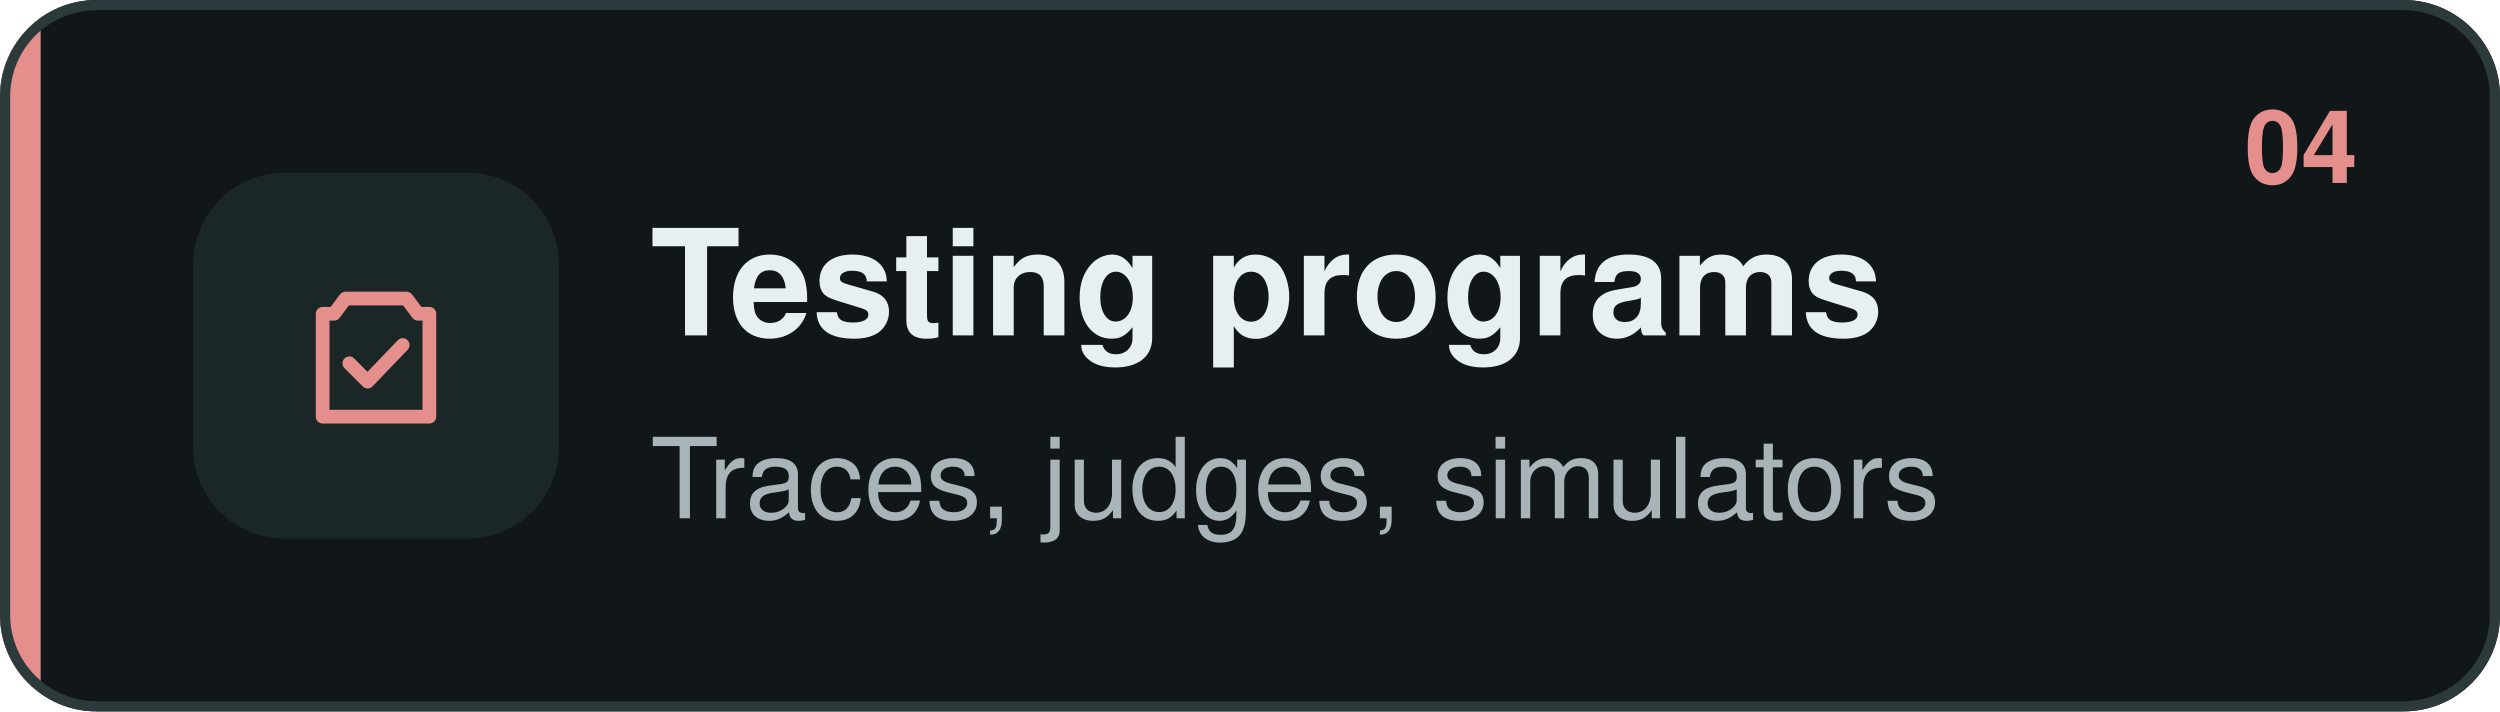
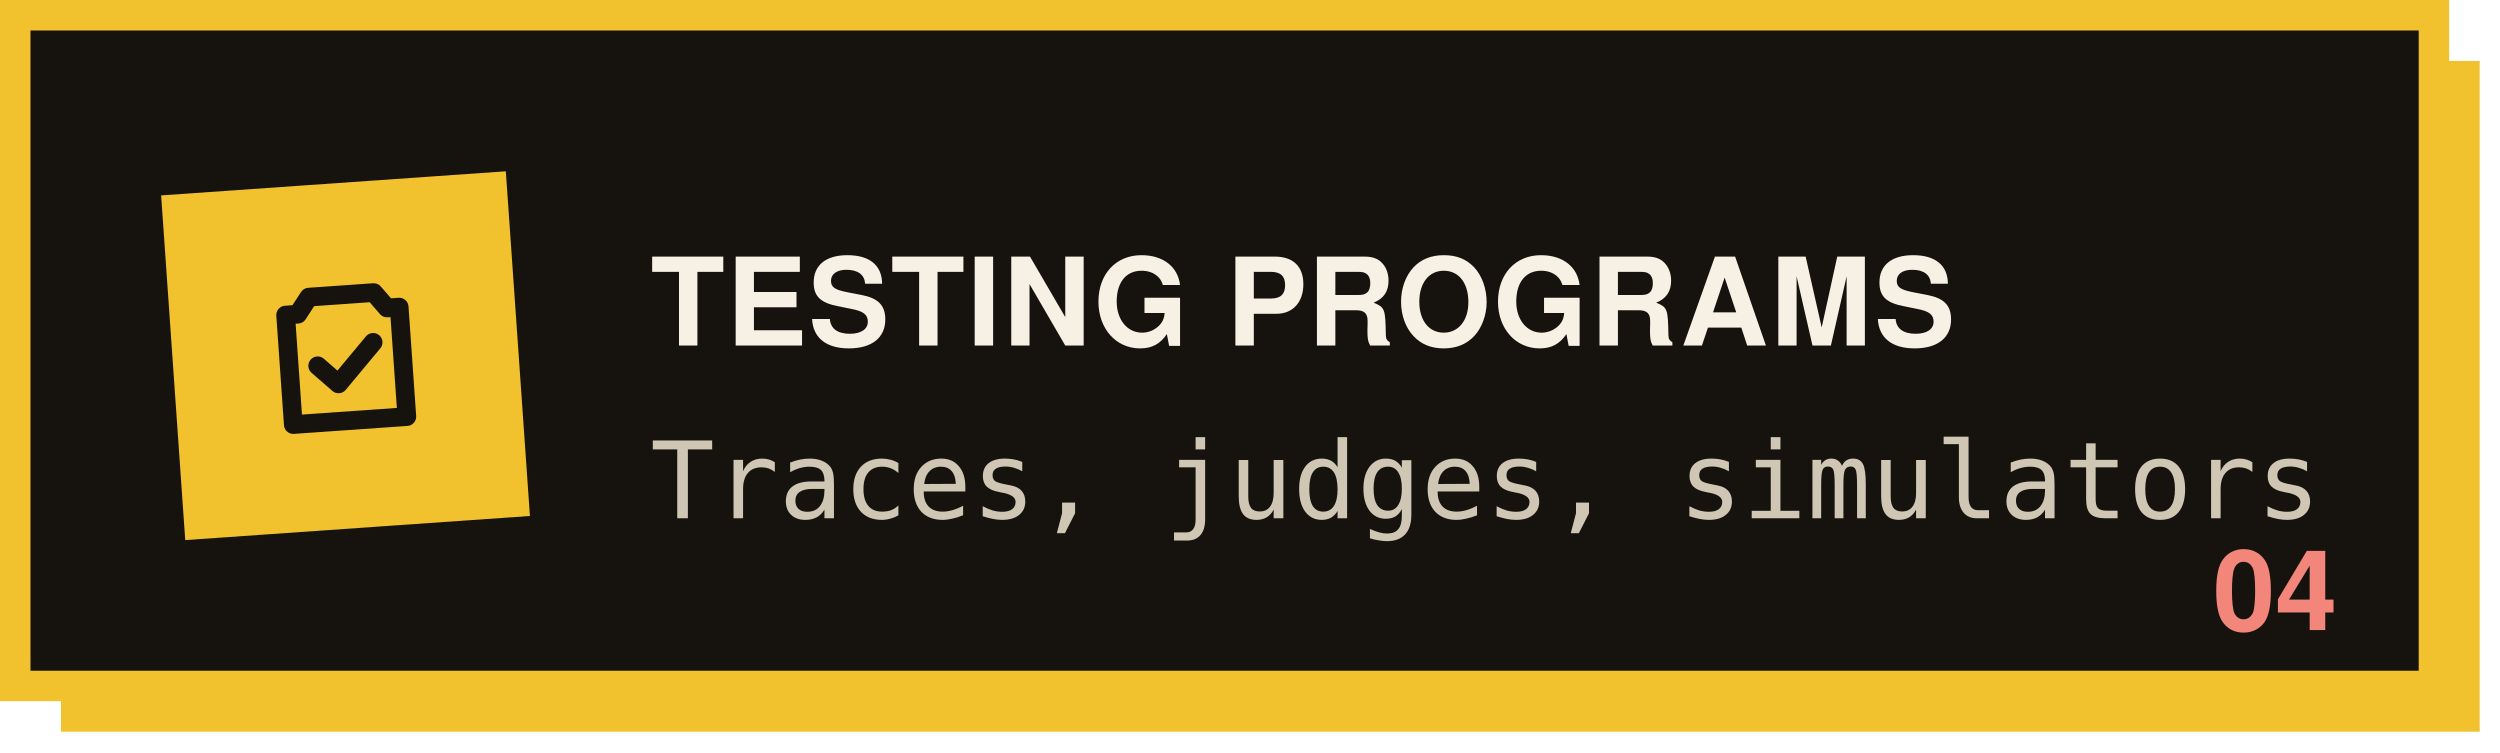
- <svg xmlns="http://www.w3.org/2000/svg" viewBox="0 0 246 70" width="246" height="70" role="img" aria-label="Testing programs: Traces, judges, simulators">
-   <defs>
-     <clipPath id="r">
-       <rect width="246" height="70" rx="9.5" />
-     </clipPath>
-   </defs>
-   <rect width="246" height="70" rx="9.5" fill="#111718" />
-   <rect width="4" height="70" fill="#e48f8b" clip-path="url(#r)" />
-   <rect x=".5" y=".5" width="245" height="69" rx="9" fill="none" stroke="#2c3a3b" />
-   <rect x="19" y="17" width="36" height="36" rx="9" fill="#1b2627" />
-   <g transform="translate(28 26) scale(0.75)" fill="none" stroke="#e48f8b" stroke-width="1.8" stroke-linecap="round" stroke-linejoin="round">
-     <path d="M8 4.5h8l1.5 2h1.5v13.5h-14V6.5h1.5Z" />
-     <path d="M8.5 13l2.4 2.4 4.6-4.8" />
+ <svg xmlns="http://www.w3.org/2000/svg" viewBox="0 0 246 74" width="246" height="74" role="img" aria-label="Testing programs: Traces, judges, simulators">
+   <rect x="6" y="6" width="238" height="66" fill="#f2c12e" />
+   <rect x="1.5" y="1.5" width="238" height="66" fill="#16130f" stroke="#f2c12e" stroke-width="3" />
+   <g transform="rotate(-4 34 35)">
+     <rect x="16" y="17" width="36" height="36" fill="#f2c12e" stroke="#16130f" stroke-width="2" />
+     <g transform="translate(24.4 25.4) scale(0.8)" fill="none" stroke="#16130f" stroke-width="2.3" stroke-linecap="round" stroke-linejoin="round">
+       <path d="M8 4.5h8l1.5 2h1.5v13.5h-14V6.5h1.5Z" />
+       <path d="M8.5 13l2.4 2.4 4.6-4.8" />
+     </g>
  </g>
-   <text x="64" y="33" fill="#e8eff0" font-family="Manrope,-apple-system,BlinkMacSystemFont,'Segoe UI',Helvetica,Arial,sans-serif" font-size="14.5" font-weight="700">Testing programs</text>
-   <text x="64" y="51" fill="#a9b4b8" font-family="Manrope,-apple-system,BlinkMacSystemFont,'Segoe UI',Helvetica,Arial,sans-serif" font-size="11">Traces, judges, simulators</text>
-   <text x="232" y="18" fill="#e48f8b" font-family="Manrope,-apple-system,BlinkMacSystemFont,'Segoe UI',Helvetica,Arial,sans-serif" font-size="10" font-weight="700" text-anchor="end">04</text>
+   <text x="64" y="34" fill="#f6f1e4" font-family="'Arial Black','Helvetica Neue',Helvetica,Arial,sans-serif" font-size="12" font-weight="900" letter-spacing=".2">TESTING PROGRAMS</text>
+   <text x="64" y="51" fill="#cfc7b4" font-family="'IBM Plex Mono',ui-monospace,SFMono-Regular,Menlo,Consolas,monospace" font-size="10.5">Traces, judges, simulators</text>
+   <text x="230" y="62" fill="#f2867a" font-family="'Arial Black','Helvetica Neue',Helvetica,Arial,sans-serif" font-size="11" font-weight="900" text-anchor="end">04</text>
</svg>
